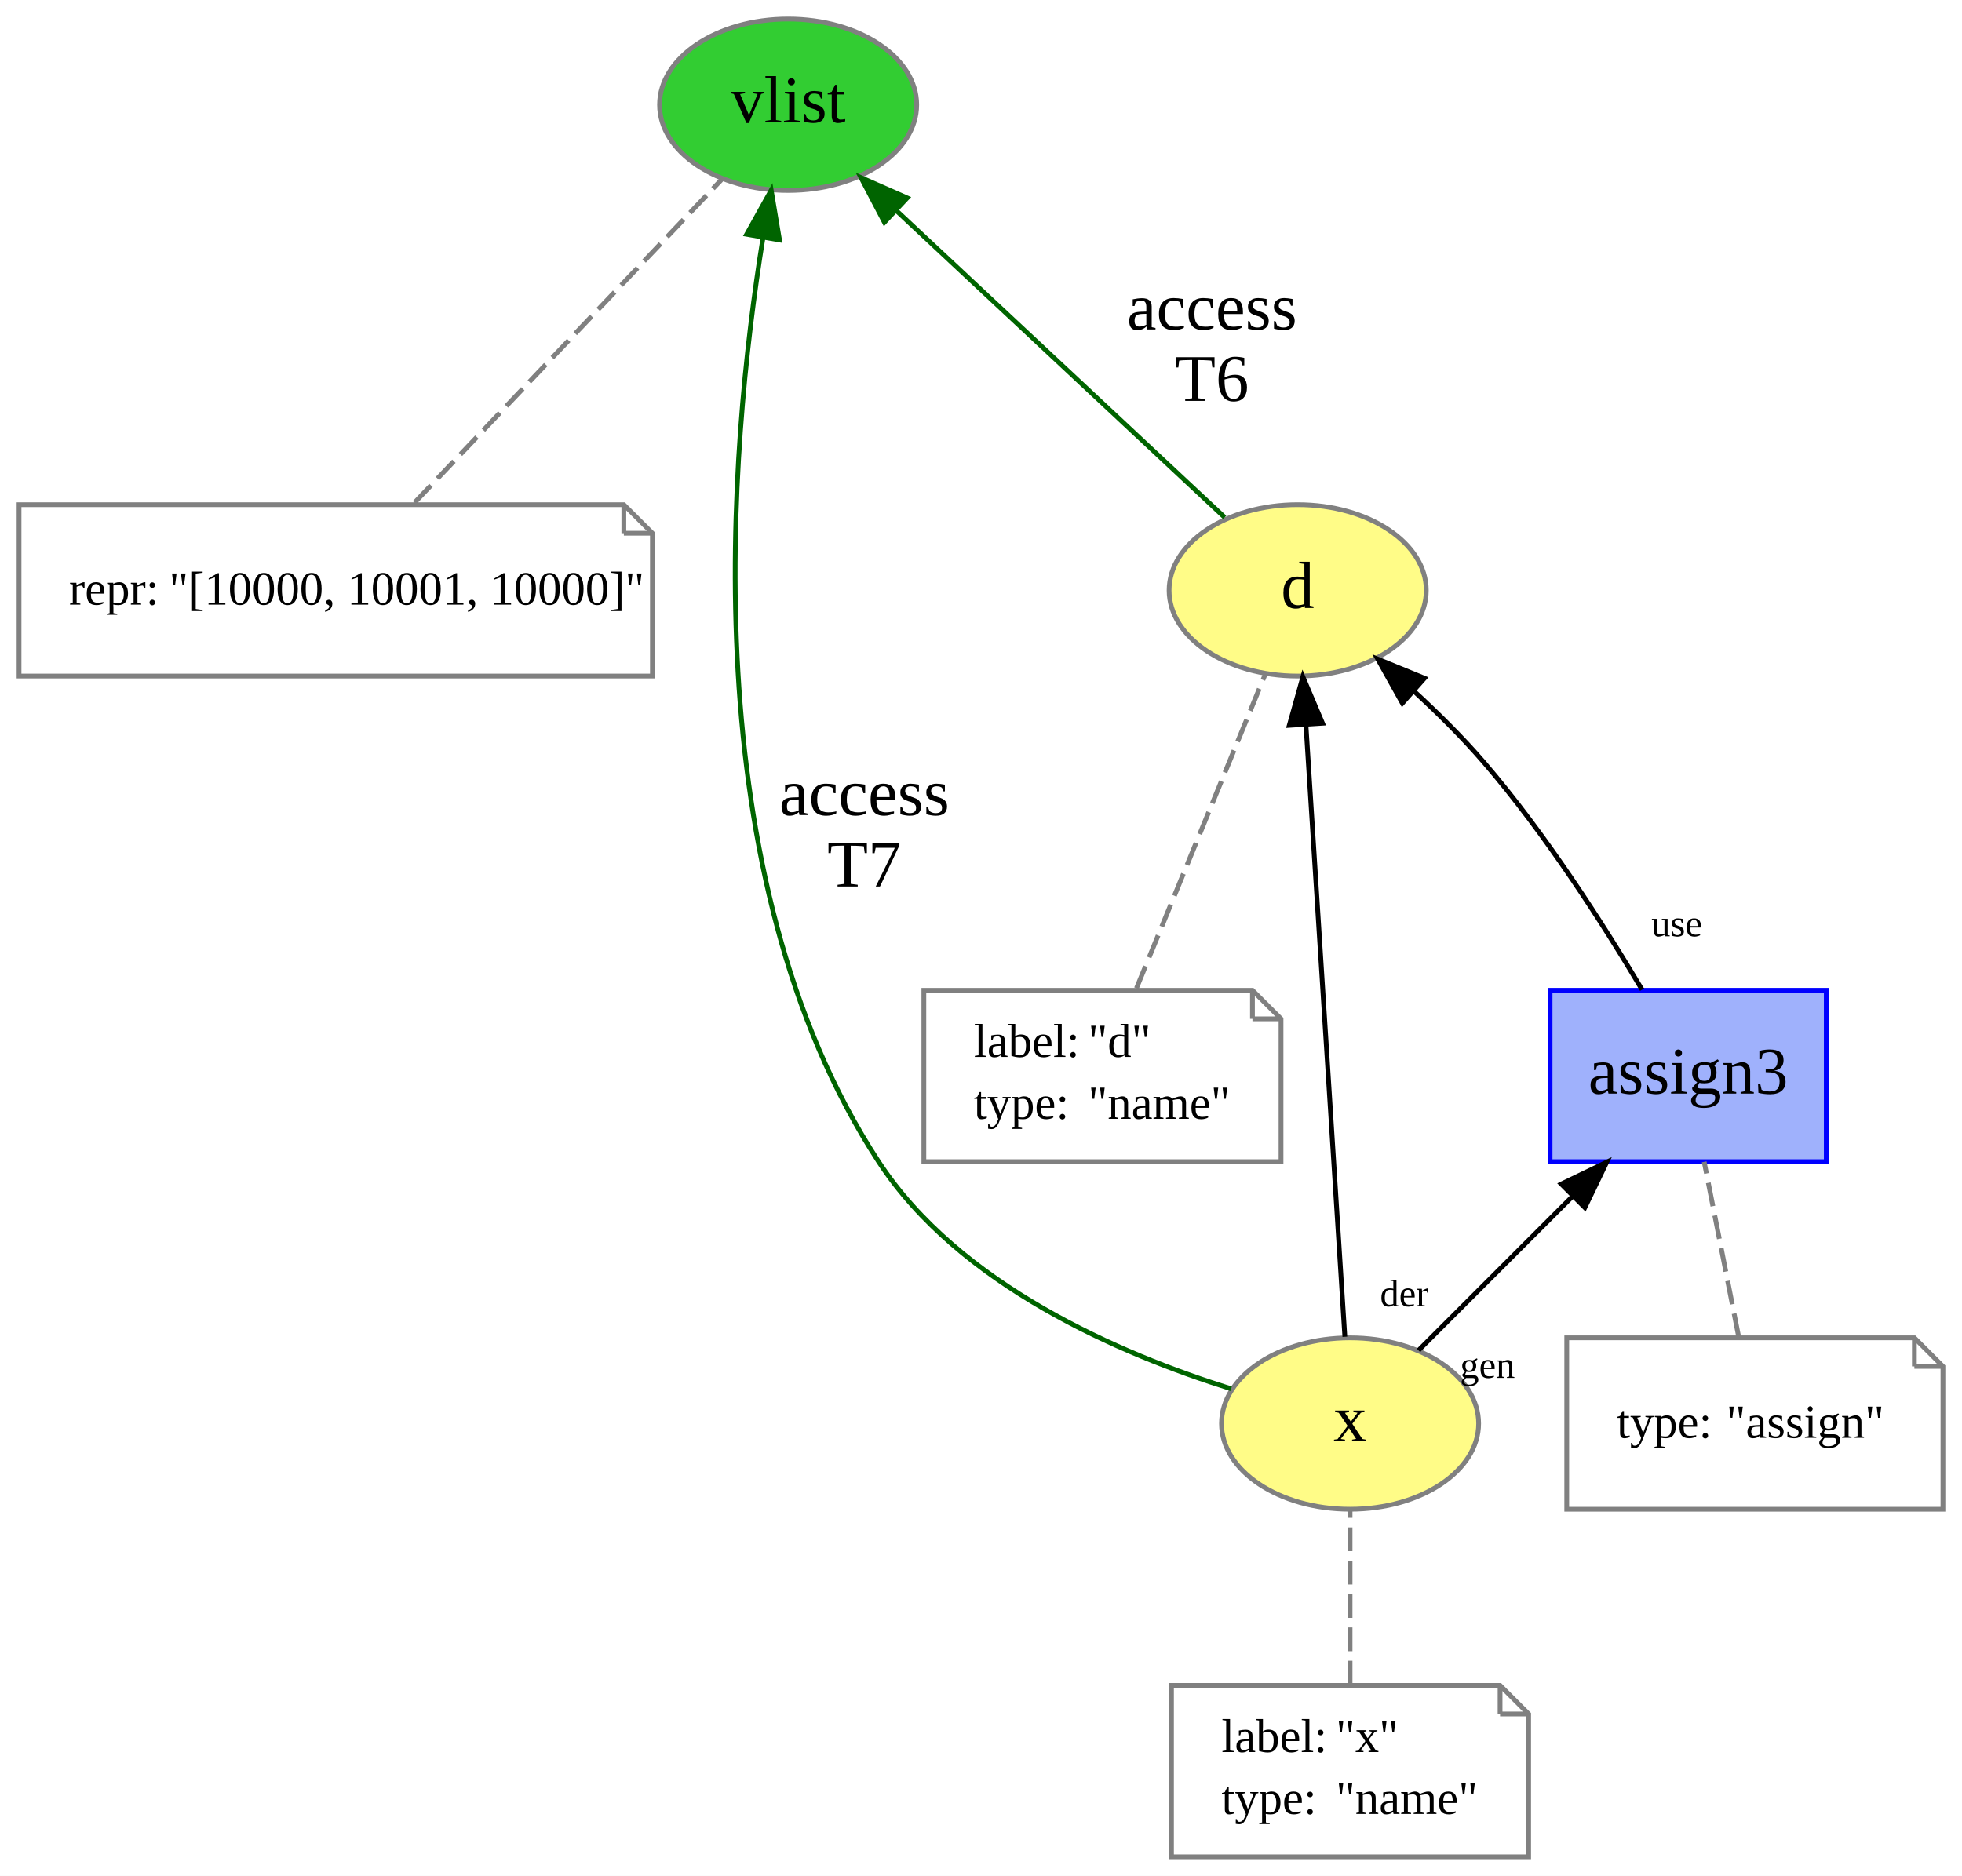
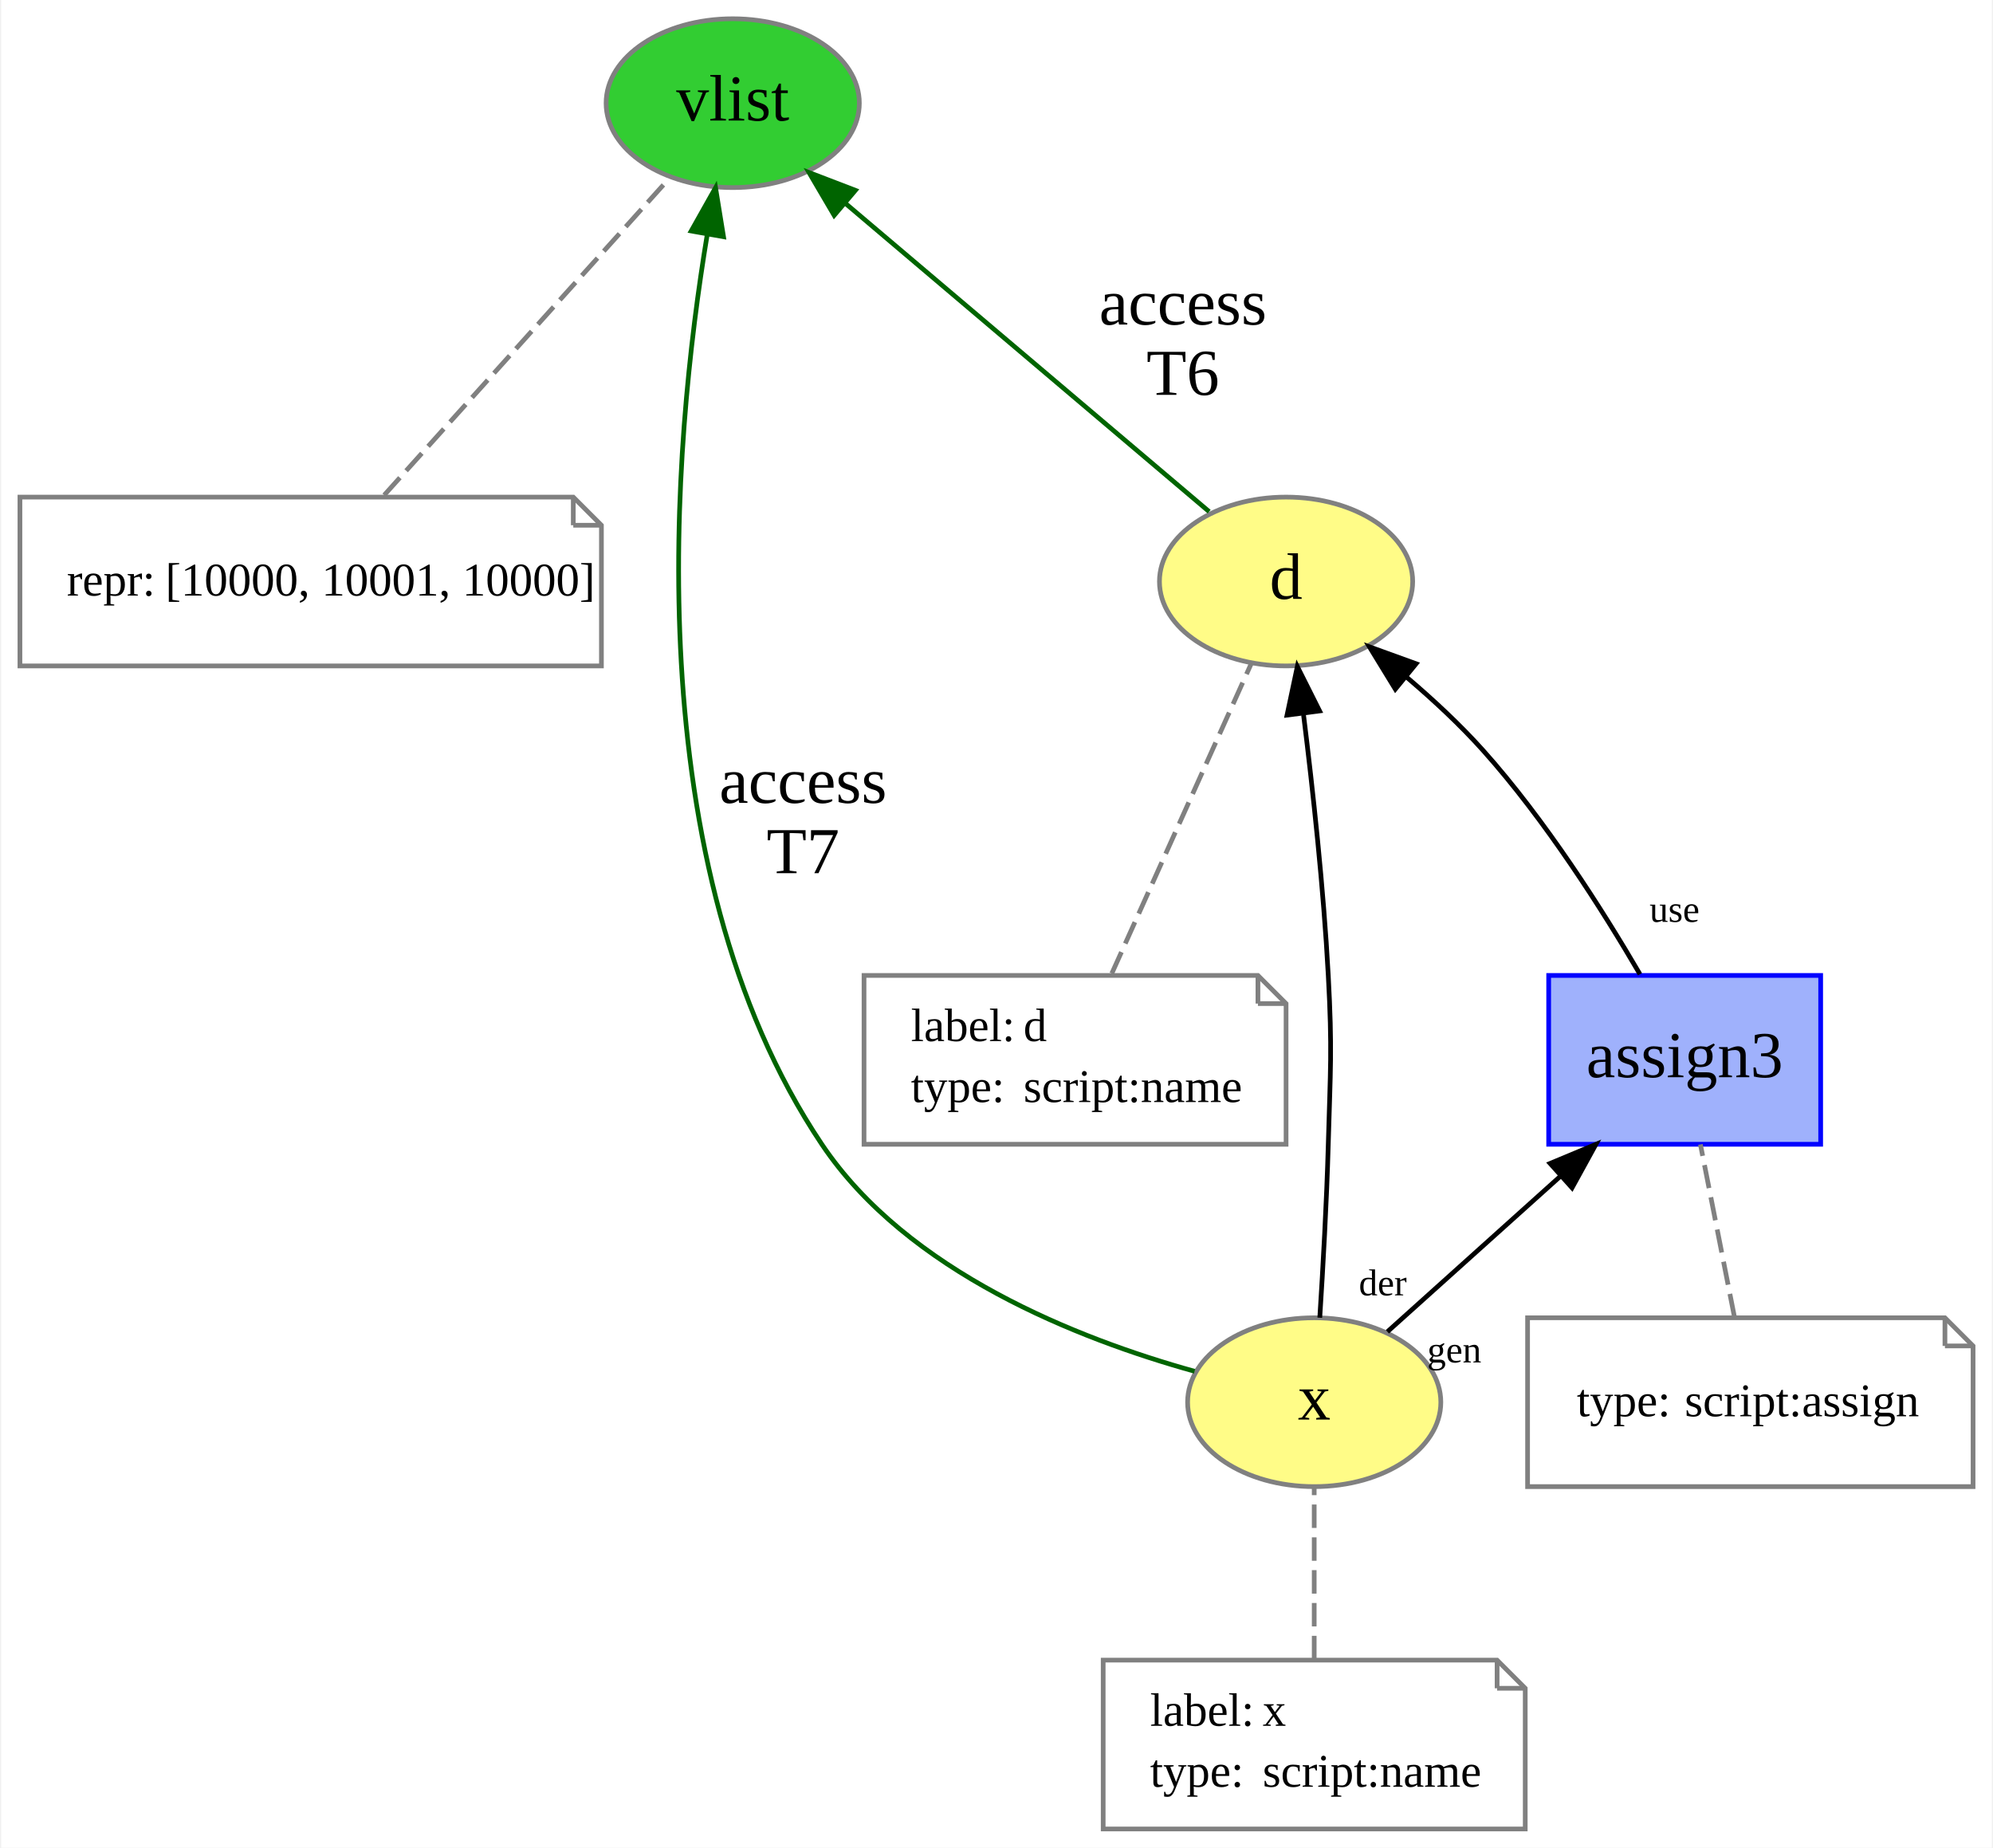
- <svg xmlns="http://www.w3.org/2000/svg" xmlns:xlink="http://www.w3.org/1999/xlink" width="412pt" height="394pt" viewBox="0.00 0.00 412.00 394.00">
+ <svg xmlns="http://www.w3.org/2000/svg" xmlns:xlink="http://www.w3.org/1999/xlink" width="425pt" height="394pt" viewBox="0.00 0.00 424.50 394.00">
  <g id="graph0" class="graph" transform="scale(1 1) rotate(0) translate(4 390)">
-     <polygon fill="white" stroke="none" points="-4,4 -4,-390 408,-390 408,4 -4,4" />
+     <polygon fill="white" stroke="none" points="-4,4 -4,-390 420.5,-390 420.5,4 -4,4" />
    <g id="node1" class="node">
      <g id="a_node1">
        <a xlink:href="http://example.org/vlist" xlink:title="vlist">
-           <ellipse fill="#32cd32" stroke="#808080" cx="161.5" cy="-368" rx="27" ry="18" />
-           <text text-anchor="middle" x="161.5" y="-364.3" font-family="Times New Roman,serif" font-size="14.00">vlist</text>
+           <ellipse fill="#32cd32" stroke="#808080" cx="152" cy="-368" rx="27" ry="18" />
+           <text text-anchor="middle" x="152" y="-364.3" font-family="Times New Roman,serif" font-size="14.00">vlist</text>
        </a>
      </g>
    </g>
    <g id="node2" class="node">
-       <polygon fill="none" stroke="gray" points="127,-284 0,-284 0,-248 133,-248 133,-278 127,-284" />
-       <polyline fill="none" stroke="gray" points="127,-284 127,-278 " />
-       <polyline fill="none" stroke="gray" points="133,-278 127,-278 " />
-       <text text-anchor="start" x="10.5" y="-263" font-family="Times New Roman,serif" font-size="10.00">repr:</text>
-       <text text-anchor="start" x="31.5" y="-263" font-family="Times New Roman,serif" font-size="10.00">"[10000, 10001, 10000]"</text>
+       <polygon fill="none" stroke="gray" points="118,-284 0,-284 0,-248 124,-248 124,-278 118,-284" />
+       <polyline fill="none" stroke="gray" points="118,-284 118,-278 " />
+       <polyline fill="none" stroke="gray" points="124,-278 118,-278 " />
+       <text text-anchor="start" x="10" y="-263" font-family="Times New Roman,serif" font-size="10.00">repr:</text>
+       <text text-anchor="start" x="31" y="-263" font-family="Times New Roman,serif" font-size="10.00">[10000, 10001, 10000]</text>
    </g>
    <g id="edge1" class="edge">
-       <path fill="none" stroke="gray" stroke-dasharray="5,2" d="M83.048,-284.419C101.335,-303.668 130.463,-334.33 147.61,-352.379" />
+       <path fill="none" stroke="gray" stroke-dasharray="5,2" d="M77.677,-284.419C94.901,-303.556 122.276,-333.974 138.556,-352.063" />
    </g>
    <g id="node3" class="node">
      <g id="a_node3">
        <a xlink:href="http://example.org/d" xlink:title="d">
-           <ellipse fill="#fffc87" stroke="#808080" cx="268.5" cy="-266" rx="27" ry="18" />
-           <text text-anchor="middle" x="268.5" y="-262.3" font-family="Times New Roman,serif" font-size="14.00">d</text>
+           <ellipse fill="#fffc87" stroke="#808080" cx="270" cy="-266" rx="27" ry="18" />
+           <text text-anchor="middle" x="270" y="-262.3" font-family="Times New Roman,serif" font-size="14.00">d</text>
        </a>
      </g>
    </g>
    <g id="edge3" class="edge">
-       <path fill="none" stroke="darkgreen" d="M253.17,-281.328C235.133,-298.184 205.02,-326.327 184.257,-345.732" />
-       <polygon fill="darkgreen" stroke="darkgreen" points="181.718,-343.314 176.802,-352.699 186.498,-348.428 181.718,-343.314" />
-       <text text-anchor="middle" x="250.5" y="-320.8" font-family="Times New Roman,serif" font-size="14.00">access</text>
-       <text text-anchor="middle" x="250.5" y="-305.8" font-family="Times New Roman,serif" font-size="14.00">T6</text>
+       <path fill="none" stroke="darkgreen" d="M253.593,-280.905C233.426,-297.995 199.044,-327.132 175.931,-346.719" />
+       <polygon fill="darkgreen" stroke="darkgreen" points="173.634,-344.078 168.268,-353.214 178.16,-349.418 173.634,-344.078" />
+       <text text-anchor="middle" x="248" y="-320.8" font-family="Times New Roman,serif" font-size="14.00">access</text>
+       <text text-anchor="middle" x="248" y="-305.8" font-family="Times New Roman,serif" font-size="14.00">T6</text>
    </g>
    <g id="node4" class="node">
-       <polygon fill="none" stroke="gray" points="259,-182 190,-182 190,-146 265,-146 265,-176 259,-182" />
-       <polyline fill="none" stroke="gray" points="259,-182 259,-176 " />
-       <polyline fill="none" stroke="gray" points="265,-176 259,-176 " />
-       <text text-anchor="start" x="200.5" y="-168" font-family="Times New Roman,serif" font-size="10.00">label:</text>
-       <text text-anchor="start" x="224.5" y="-168" font-family="Times New Roman,serif" font-size="10.00">"d"</text>
-       <text text-anchor="start" x="200.5" y="-155" font-family="Times New Roman,serif" font-size="10.00">type:</text>
-       <text text-anchor="start" x="224.5" y="-155" font-family="Times New Roman,serif" font-size="10.00">"name"</text>
+       <polygon fill="none" stroke="gray" points="264,-182 180,-182 180,-146 270,-146 270,-176 264,-182" />
+       <polyline fill="none" stroke="gray" points="264,-182 264,-176 " />
+       <polyline fill="none" stroke="gray" points="270,-176 264,-176 " />
+       <text text-anchor="start" x="190" y="-168" font-family="Times New Roman,serif" font-size="10.00">label:</text>
+       <text text-anchor="start" x="214" y="-168" font-family="Times New Roman,serif" font-size="10.00">d</text>
+       <text text-anchor="start" x="190" y="-155" font-family="Times New Roman,serif" font-size="10.00">type:</text>
+       <text text-anchor="start" x="214" y="-155" font-family="Times New Roman,serif" font-size="10.00">script:name</text>
    </g>
    <g id="edge2" class="edge">
-       <path fill="none" stroke="gray" stroke-dasharray="5,2" d="M234.642,-182.419C242.259,-200.997 254.234,-230.205 261.712,-248.445" />
+       <path fill="none" stroke="gray" stroke-dasharray="5,2" d="M232.838,-182.419C241.199,-200.997 254.342,-230.205 262.55,-248.445" />
    </g>
    <g id="node5" class="node">
      <g id="a_node5">
        <a xlink:href="http://example.org/x" xlink:title="x">
-           <ellipse fill="#fffc87" stroke="#808080" cx="279.5" cy="-91" rx="27" ry="18" />
-           <text text-anchor="middle" x="279.5" y="-87.3" font-family="Times New Roman,serif" font-size="14.00">x</text>
+           <ellipse fill="#fffc87" stroke="#808080" cx="276" cy="-91" rx="27" ry="18" />
+           <text text-anchor="middle" x="276" y="-87.3" font-family="Times New Roman,serif" font-size="14.00">x</text>
        </a>
      </g>
    </g>
    <g id="edge5" class="edge">
-       <path fill="none" stroke="darkgreen" d="M254.521,-98.296C231.163,-105.602 197.416,-120.102 180.5,-146 141.298,-206.017 149.061,-295.605 156.216,-340.025" />
-       <polygon fill="darkgreen" stroke="darkgreen" points="152.797,-340.791 157.947,-350.049 159.695,-339.6 152.797,-340.791" />
-       <text text-anchor="middle" x="177.5" y="-218.8" font-family="Times New Roman,serif" font-size="14.00">access</text>
-       <text text-anchor="middle" x="177.5" y="-203.8" font-family="Times New Roman,serif" font-size="14.00">T7</text>
+       <path fill="none" stroke="darkgreen" d="M250.484,-97.594C225.717,-104.477 189.268,-118.761 171,-146 131.071,-205.536 139.165,-295.343 146.554,-339.917" />
+       <polygon fill="darkgreen" stroke="darkgreen" points="143.146,-340.744 148.34,-349.978 150.038,-339.521 143.146,-340.744" />
+       <text text-anchor="middle" x="167" y="-218.8" font-family="Times New Roman,serif" font-size="14.00">access</text>
+       <text text-anchor="middle" x="167" y="-203.8" font-family="Times New Roman,serif" font-size="14.00">T7</text>
    </g>
    <g id="edge9" class="edge">
-       <path fill="none" stroke="black" d="M278.405,-109.22C276.494,-139.272 272.536,-201.52 270.244,-237.568" />
-       <polygon fill="black" stroke="black" points="266.732,-237.647 269.591,-247.849 273.718,-238.092 266.732,-237.647" />
-       <text text-anchor="middle" x="290.893" y="-115.63" font-family="Times New Roman,serif" font-size="8.00">der</text>
+       <path fill="none" stroke="black" d="M277.188,-109.014C277.869,-119.641 278.656,-133.611 279,-146 279.444,-161.994 279.864,-166.023 279,-182 277.996,-200.58 275.735,-221.397 273.731,-237.536" />
+       <polygon fill="black" stroke="black" points="270.206,-237.512 272.403,-247.876 277.149,-238.403 270.206,-237.512" />
+       <text text-anchor="middle" x="290.624" y="-113.782" font-family="Times New Roman,serif" font-size="8.00">der</text>
    </g>
    <g id="node7" class="node">
      <g id="a_node7">
        <a xlink:href="http://example.org/assign3" xlink:title="assign3">
-           <polygon fill="#9fb1fc" stroke="#0000ff" points="379.5,-182 321.5,-182 321.5,-146 379.5,-146 379.5,-182" />
-           <text text-anchor="middle" x="350.5" y="-160.3" font-family="Times New Roman,serif" font-size="14.00">assign3</text>
+           <polygon fill="#9fb1fc" stroke="#0000ff" points="384,-182 326,-182 326,-146 384,-146 384,-182" />
+           <text text-anchor="middle" x="355" y="-160.3" font-family="Times New Roman,serif" font-size="14.00">assign3</text>
        </a>
      </g>
    </g>
    <g id="edge8" class="edge">
-       <path fill="none" stroke="black" d="M293.868,-106.368C303.152,-115.652 315.468,-127.968 326.243,-138.743" />
-       <polygon fill="black" stroke="black" points="323.855,-141.304 333.401,-145.901 328.804,-136.355 323.855,-141.304" />
-       <text text-anchor="middle" x="308.357" y="-100.586" font-family="Times New Roman,serif" font-size="8.00">gen</text>
+       <path fill="none" stroke="black" d="M291.608,-106.027C302.084,-115.442 316.151,-128.085 328.372,-139.069" />
+       <polygon fill="black" stroke="black" points="326.303,-141.915 336.081,-145.997 330.983,-136.709 326.303,-141.915" />
+       <text text-anchor="middle" x="305.869" y="-99.479" font-family="Times New Roman,serif" font-size="8.00">gen</text>
    </g>
    <g id="node6" class="node">
-       <polygon fill="none" stroke="gray" points="311,-36 242,-36 242,-0 317,-0 317,-30 311,-36" />
-       <polyline fill="none" stroke="gray" points="311,-36 311,-30 " />
-       <polyline fill="none" stroke="gray" points="317,-30 311,-30 " />
-       <text text-anchor="start" x="252.5" y="-22" font-family="Times New Roman,serif" font-size="10.00">label:</text>
-       <text text-anchor="start" x="276.5" y="-22" font-family="Times New Roman,serif" font-size="10.00">"x"</text>
-       <text text-anchor="start" x="252.5" y="-9" font-family="Times New Roman,serif" font-size="10.00">type:</text>
-       <text text-anchor="start" x="276.5" y="-9" font-family="Times New Roman,serif" font-size="10.00">"name"</text>
+       <polygon fill="none" stroke="gray" points="315,-36 231,-36 231,-0 321,-0 321,-30 315,-36" />
+       <polyline fill="none" stroke="gray" points="315,-36 315,-30 " />
+       <polyline fill="none" stroke="gray" points="321,-30 315,-30 " />
+       <text text-anchor="start" x="241" y="-22" font-family="Times New Roman,serif" font-size="10.00">label:</text>
+       <text text-anchor="start" x="265" y="-22" font-family="Times New Roman,serif" font-size="10.00">x</text>
+       <text text-anchor="start" x="241" y="-9" font-family="Times New Roman,serif" font-size="10.00">type:</text>
+       <text text-anchor="start" x="265" y="-9" font-family="Times New Roman,serif" font-size="10.00">script:name</text>
    </g>
    <g id="edge4" class="edge">
-       <path fill="none" stroke="gray" stroke-dasharray="5,2" d="M279.5,-36.187C279.5,-47.35 279.5,-61.84 279.5,-72.971" />
+       <path fill="none" stroke="gray" stroke-dasharray="5,2" d="M276,-36.187C276,-47.35 276,-61.84 276,-72.971" />
    </g>
    <g id="edge7" class="edge">
-       <path fill="none" stroke="black" d="M340.819,-182.127C332.743,-195.744 320.494,-214.941 307.5,-230 303.132,-235.063 298.057,-240.103 293.041,-244.717" />
-       <polygon fill="black" stroke="black" points="290.483,-242.308 285.319,-251.559 295.125,-247.547 290.483,-242.308" />
-       <text text-anchor="middle" x="348.102" y="-193.34" font-family="Times New Roman,serif" font-size="8.00">use</text>
+       <path fill="none" stroke="black" d="M345.468,-182.258C337.477,-195.949 325.268,-215.182 312,-230 307.151,-235.416 301.443,-240.725 295.825,-245.505" />
+       <polygon fill="black" stroke="black" points="293.302,-243.046 287.769,-252.081 297.729,-248.469 293.302,-243.046" />
+       <text text-anchor="middle" x="352.833" y="-193.425" font-family="Times New Roman,serif" font-size="8.00">use</text>
    </g>
    <g id="node8" class="node">
-       <polygon fill="none" stroke="gray" points="398,-109 325,-109 325,-73 404,-73 404,-103 398,-109" />
-       <polyline fill="none" stroke="gray" points="398,-109 398,-103 " />
-       <polyline fill="none" stroke="gray" points="404,-103 398,-103 " />
-       <text text-anchor="start" x="335.5" y="-88" font-family="Times New Roman,serif" font-size="10.00">type:</text>
-       <text text-anchor="start" x="358.5" y="-88" font-family="Times New Roman,serif" font-size="10.00">"assign"</text>
+       <polygon fill="none" stroke="gray" points="410.5,-109 321.5,-109 321.5,-73 416.5,-73 416.5,-103 410.5,-109" />
+       <polyline fill="none" stroke="gray" points="410.5,-109 410.5,-103 " />
+       <polyline fill="none" stroke="gray" points="416.5,-103 410.5,-103 " />
+       <text text-anchor="start" x="332" y="-88" font-family="Times New Roman,serif" font-size="10.00">type:</text>
+       <text text-anchor="start" x="355" y="-88" font-family="Times New Roman,serif" font-size="10.00">script:assign</text>
    </g>
    <g id="edge6" class="edge">
-       <path fill="none" stroke="gray" stroke-dasharray="5,2" d="M361.111,-109.187C358.91,-120.35 356.053,-134.84 353.858,-145.971" />
+       <path fill="none" stroke="gray" stroke-dasharray="5,2" d="M365.611,-109.187C363.41,-120.35 360.553,-134.84 358.358,-145.971" />
    </g>
  </g>
</svg>
